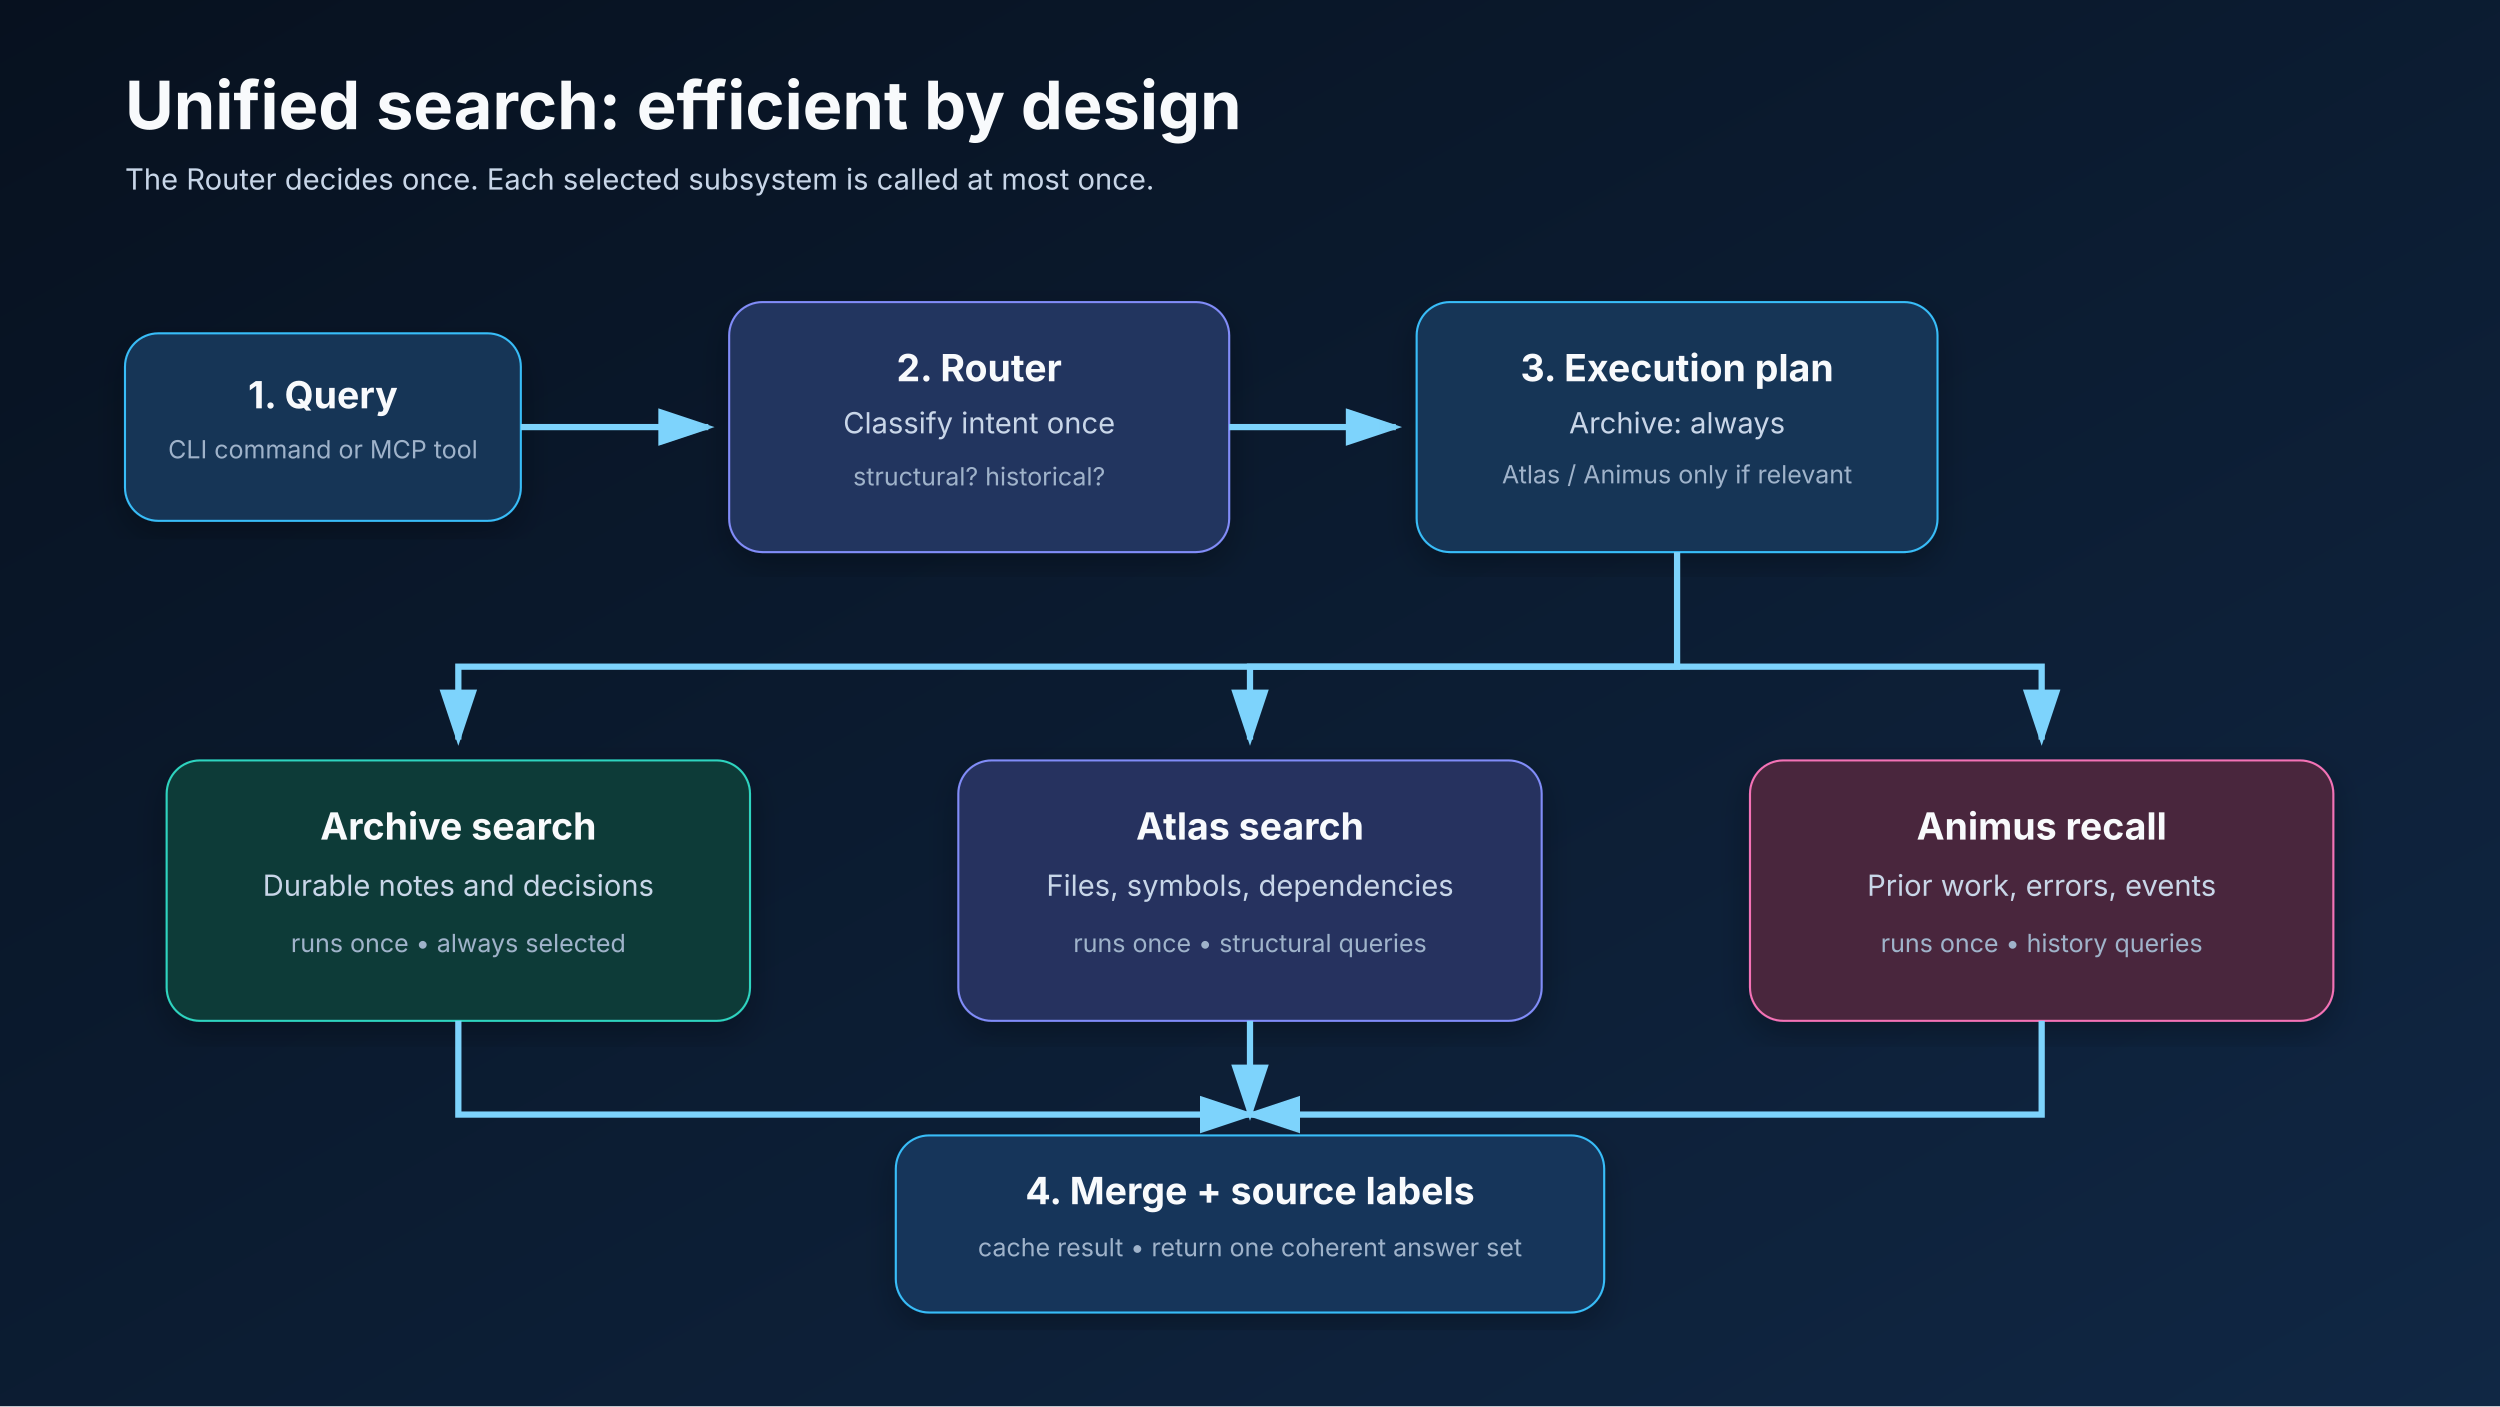
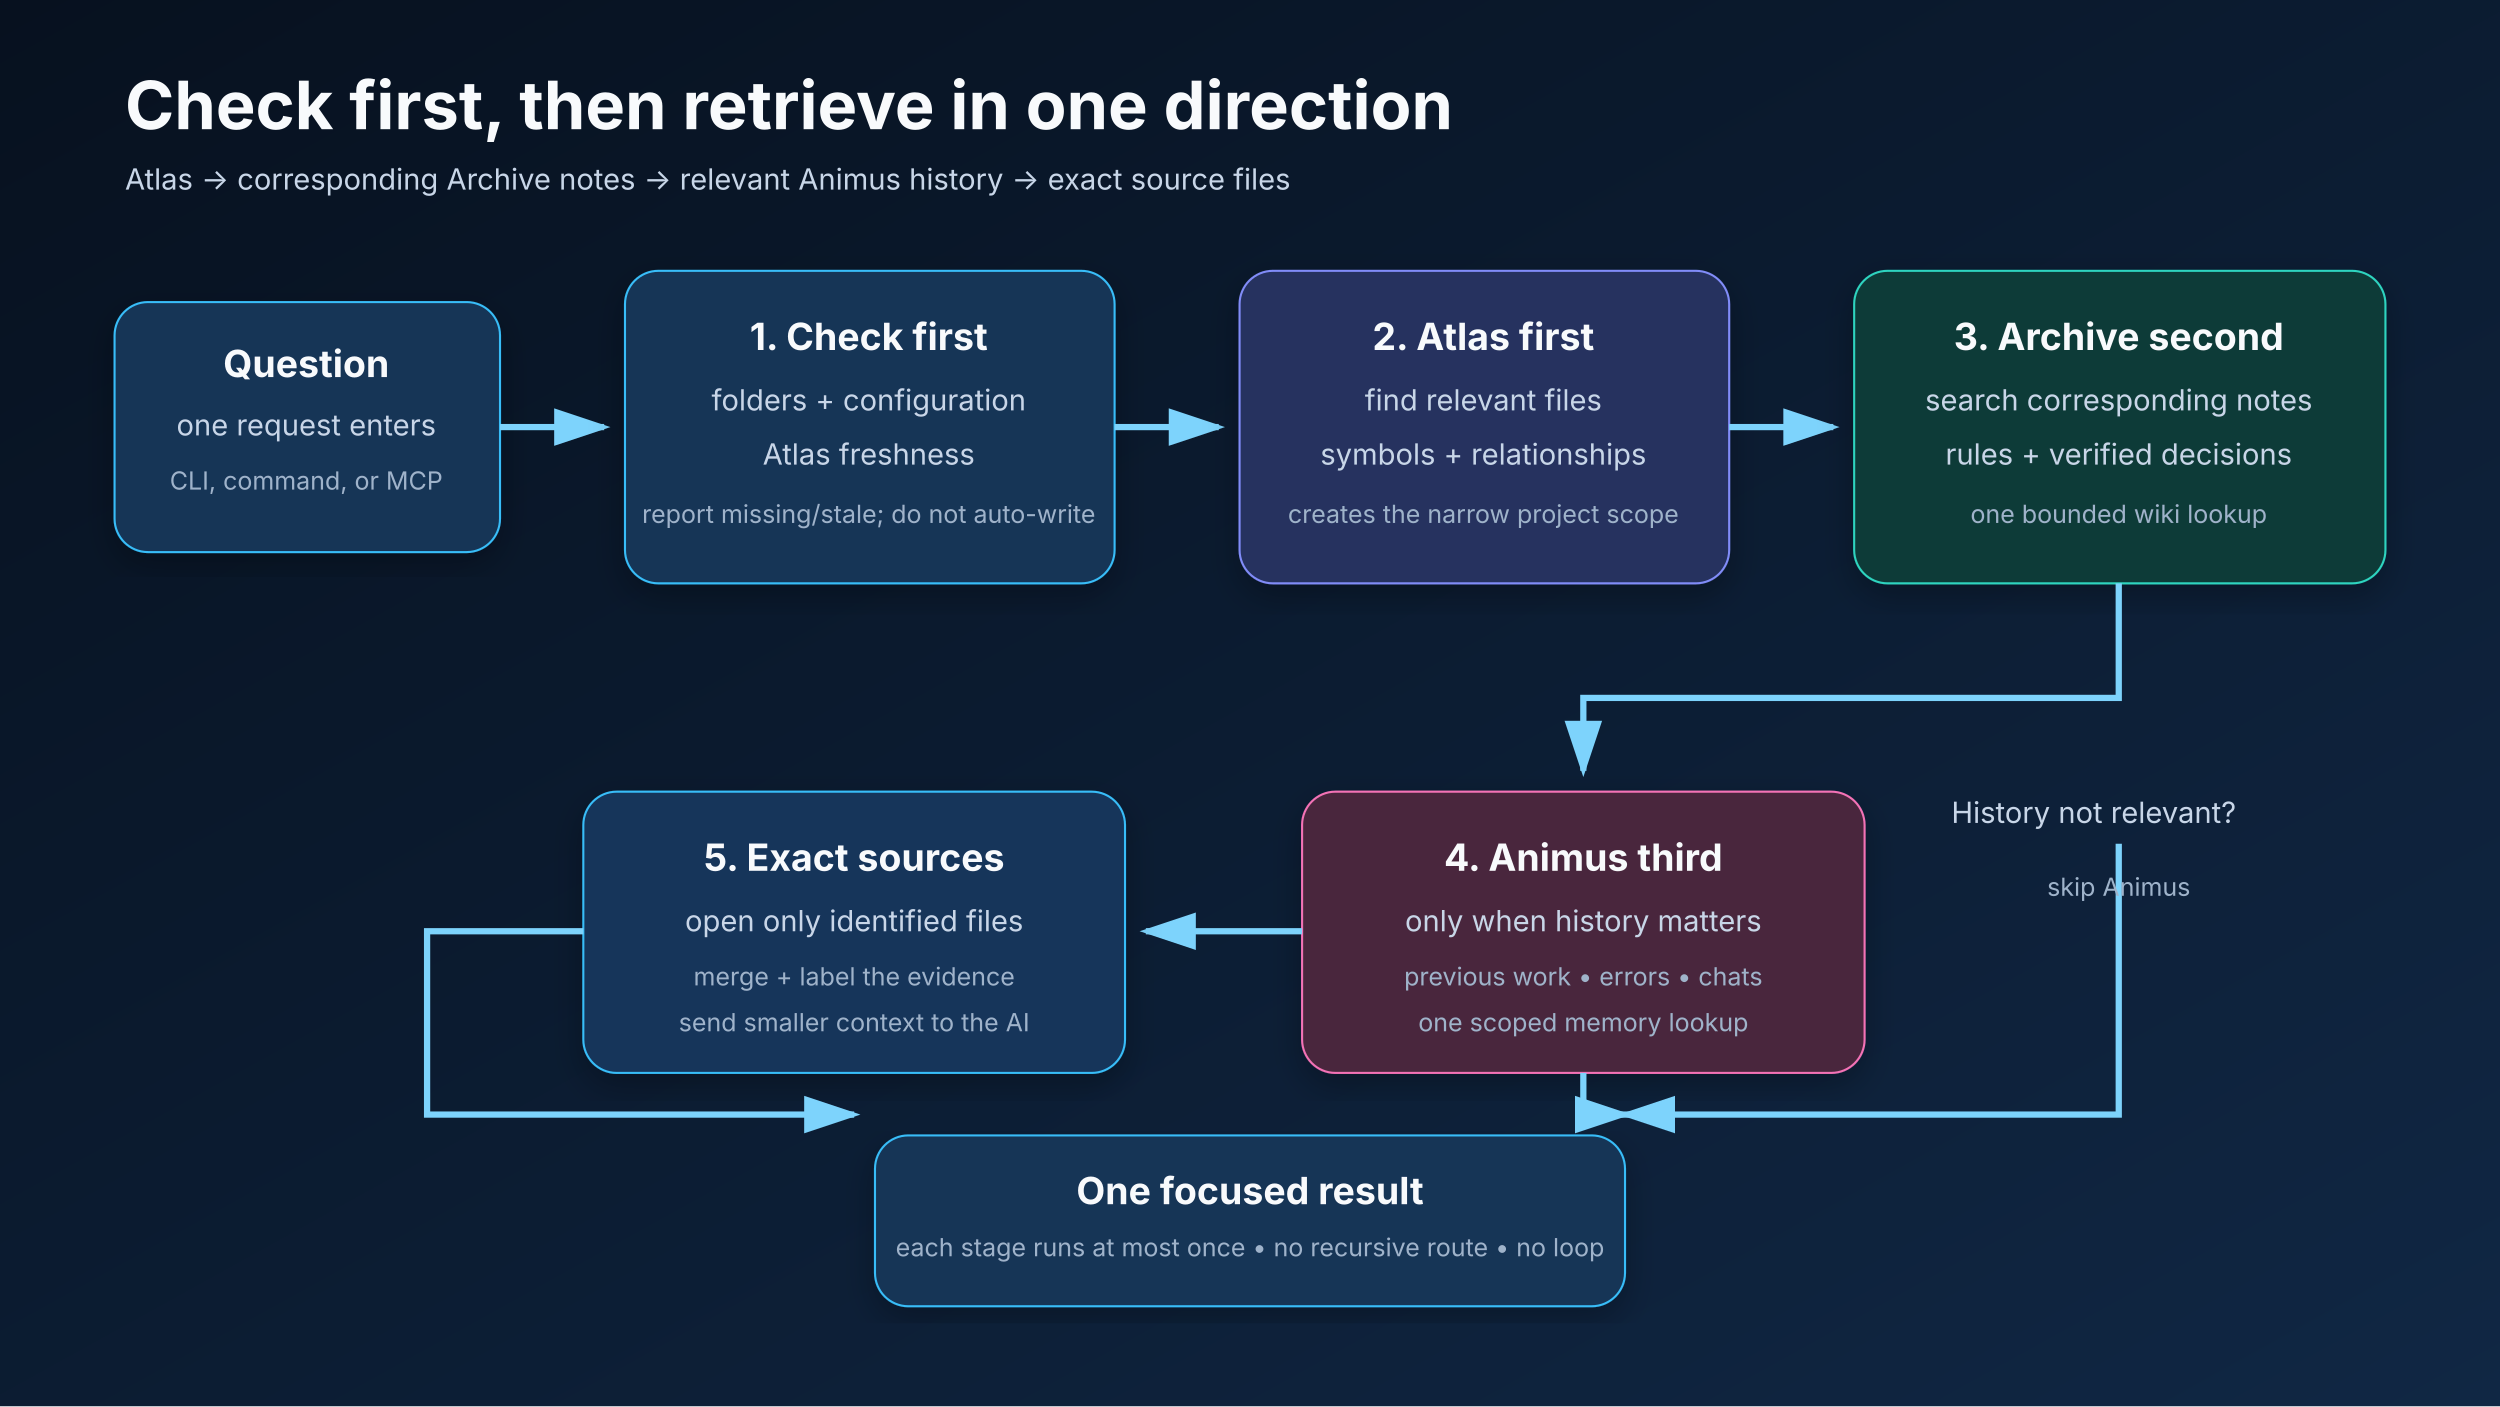
<svg xmlns="http://www.w3.org/2000/svg" width="1200" height="675" viewBox="0 0 1200 675" role="img" aria-labelledby="title desc">
  <defs>
    <linearGradient id="bg" x1="0" y1="0" x2="1" y2="1">
      <stop stop-color="#07111f" />
      <stop offset="1" stop-color="#102744" />
    </linearGradient>
    <filter id="s">
      <feDropShadow dx="0" dy="6" stdDeviation="8" flood-opacity=".28" />
    </filter>
    <marker id="a" markerWidth="10" markerHeight="10" refX="8" refY="3" orient="auto">
      <path d="M0 0L0 6L9 3z" fill="#7dd3fc" />
    </marker>
    <style>.f{font-family:Inter,Segoe UI,Arial,sans-serif}.t{fill:#f8fafc;font-size:32px;font-weight:700}.h{fill:#f8fafc;font-size:18px;font-weight:700}.p{fill:#c8d6e8;font-size:14px}.n{fill:#9fb3ca;font-size:12px}.l{stroke:#7dd3fc;stroke-width:3;fill:none;marker-end:url(#a)}</style>
  </defs>
  <rect width="1200" height="675" fill="url(#bg)" />
-   <text x="60" y="62" class="f t">Unified search: efficient by design</text>
-   <text x="60" y="91" class="f p">The Router decides once. Each selected subsystem is called at most once.</text>
+   <text x="60" y="62" class="f t">Check first, then retrieve in one direction</text>
+   <text x="60" y="91" class="f p">Atlas → corresponding Archive notes → relevant Animus history → exact source files</text>
  <g filter="url(#s)">
-     <rect x="60" y="160" width="190" height="90" rx="16" fill="#173456" stroke="#38bdf8" />
-     <text x="155" y="196" text-anchor="middle" class="f h">1. Query</text>
-     <text x="155" y="220" text-anchor="middle" class="f n">CLI command or MCP tool</text>
+     <rect x="55" y="145" width="185" height="120" rx="16" fill="#173456" stroke="#38bdf8" />
+     <text x="147" y="181" text-anchor="middle" class="f h">Question</text>
+     <text x="147" y="209" text-anchor="middle" class="f p">one request enters</text>
+     <text x="147" y="235" text-anchor="middle" class="f n">CLI, command, or MCP</text>
  </g>
-   <path d="M250 205H340" class="l" />
+   <path d="M240 205H290" class="l" />
  <g filter="url(#s)">
-     <rect x="350" y="145" width="240" height="120" rx="16" fill="#24345f" stroke="#818cf8" />
-     <text x="470" y="183" text-anchor="middle" class="f h">2. Router</text>
-     <text x="470" y="208" text-anchor="middle" class="f p">Classify intent once</text>
-     <text x="470" y="233" text-anchor="middle" class="f n">structural? historical?</text>
+     <rect x="300" y="130" width="235" height="150" rx="16" fill="#173456" stroke="#38bdf8" />
+     <text x="417" y="168" text-anchor="middle" class="f h">1. Check first</text>
+     <text x="417" y="197" text-anchor="middle" class="f p">folders + configuration</text>
+     <text x="417" y="223" text-anchor="middle" class="f p">Atlas freshness</text>
+     <text x="417" y="251" text-anchor="middle" class="f n">report missing/stale; do not auto-write</text>
  </g>
-   <path d="M590 205H670" class="l" />
+   <path d="M535 205H585" class="l" />
  <g filter="url(#s)">
-     <rect x="680" y="145" width="250" height="120" rx="16" fill="#173456" stroke="#38bdf8" />
-     <text x="805" y="183" text-anchor="middle" class="f h">3. Execution plan</text>
-     <text x="805" y="208" text-anchor="middle" class="f p">Archive: always</text>
-     <text x="805" y="232" text-anchor="middle" class="f n">Atlas / Animus only if relevant</text>
+     <rect x="595" y="130" width="235" height="150" rx="16" fill="#25325f" stroke="#818cf8" />
+     <text x="712" y="168" text-anchor="middle" class="f h">2. Atlas first</text>
+     <text x="712" y="197" text-anchor="middle" class="f p">find relevant files</text>
+     <text x="712" y="223" text-anchor="middle" class="f p">symbols + relationships</text>
+     <text x="712" y="251" text-anchor="middle" class="f n">creates the narrow project scope</text>
  </g>
-   <path d="M805 265V320H220V355" class="l" />
-   <path d="M805 320H600V355" class="l" />
-   <path d="M805 320H980V355" class="l" />
+   <path d="M830 205H880" class="l" />
  <g filter="url(#s)">
-     <rect x="80" y="365" width="280" height="125" rx="16" fill="#113b39" stroke="#2dd4bf" />
-     <text x="220" y="403" text-anchor="middle" class="f h">Archive search</text>
-     <text x="220" y="430" text-anchor="middle" class="f p">Durable notes and decisions</text>
-     <text x="220" y="457" text-anchor="middle" class="f n">runs once • always selected</text>
+     <rect x="890" y="130" width="255" height="150" rx="16" fill="#113b39" stroke="#2dd4bf" />
+     <text x="1017" y="168" text-anchor="middle" class="f h">3. Archive second</text>
+     <text x="1017" y="197" text-anchor="middle" class="f p">search corresponding notes</text>
+     <text x="1017" y="223" text-anchor="middle" class="f p">rules + verified decisions</text>
+     <text x="1017" y="251" text-anchor="middle" class="f n">one bounded wiki lookup</text>
  </g>
+   <path d="M1017 280V335H760V370" class="l" />
  <g filter="url(#s)">
-     <rect x="460" y="365" width="280" height="125" rx="16" fill="#25325f" stroke="#818cf8" />
-     <text x="600" y="403" text-anchor="middle" class="f h">Atlas search</text>
-     <text x="600" y="430" text-anchor="middle" class="f p">Files, symbols, dependencies</text>
-     <text x="600" y="457" text-anchor="middle" class="f n">runs once • structural queries</text>
+     <rect x="625" y="380" width="270" height="135" rx="16" fill="#4a283e" stroke="#f472b6" />
+     <text x="760" y="418" text-anchor="middle" class="f h">4. Animus third</text>
+     <text x="760" y="447" text-anchor="middle" class="f p">only when history matters</text>
+     <text x="760" y="473" text-anchor="middle" class="f n">previous work • errors • chats</text>
+     <text x="760" y="495" text-anchor="middle" class="f n">one scoped memory lookup</text>
  </g>
+   <path d="M625 447H550" class="l" />
  <g filter="url(#s)">
-     <rect x="840" y="365" width="280" height="125" rx="16" fill="#4a283e" stroke="#f472b6" />
-     <text x="980" y="403" text-anchor="middle" class="f h">Animus recall</text>
-     <text x="980" y="430" text-anchor="middle" class="f p">Prior work, errors, events</text>
-     <text x="980" y="457" text-anchor="middle" class="f n">runs once • history queries</text>
+     <rect x="280" y="380" width="260" height="135" rx="16" fill="#16345a" stroke="#38bdf8" />
+     <text x="410" y="418" text-anchor="middle" class="f h">5. Exact sources</text>
+     <text x="410" y="447" text-anchor="middle" class="f p">open only identified files</text>
+     <text x="410" y="473" text-anchor="middle" class="f n">merge + label the evidence</text>
+     <text x="410" y="495" text-anchor="middle" class="f n">send smaller context to the AI</text>
  </g>
-   <path d="M220 490V535H600" class="l" />
-   <path d="M600 490V535" class="l" />
-   <path d="M980 490V535H600" class="l" />
+   <path d="M280 447H205V535H410" class="l" />
  <g filter="url(#s)">
-     <rect x="430" y="545" width="340" height="85" rx="16" fill="#16345a" stroke="#38bdf8" />
-     <text x="600" y="578" text-anchor="middle" class="f h">4. Merge + source labels</text>
-     <text x="600" y="603" text-anchor="middle" class="f n">cache result • return one coherent answer set</text>
+     <rect x="420" y="545" width="360" height="82" rx="16" fill="#173456" stroke="#38bdf8" />
+     <text x="600" y="578" text-anchor="middle" class="f h">One focused result</text>
+     <text x="600" y="603" text-anchor="middle" class="f n">each stage runs at most once • no recursive route • no loop</text>
  </g>
+   <path d="M760 515V535H780" class="l" />
+   <text x="1005" y="395" text-anchor="middle" class="f p">History not relevant?</text>
+   <path d="M1017 405V535H780" class="l" />
+   <text x="1017" y="430" text-anchor="middle" class="f n">skip Animus</text>
</svg>
